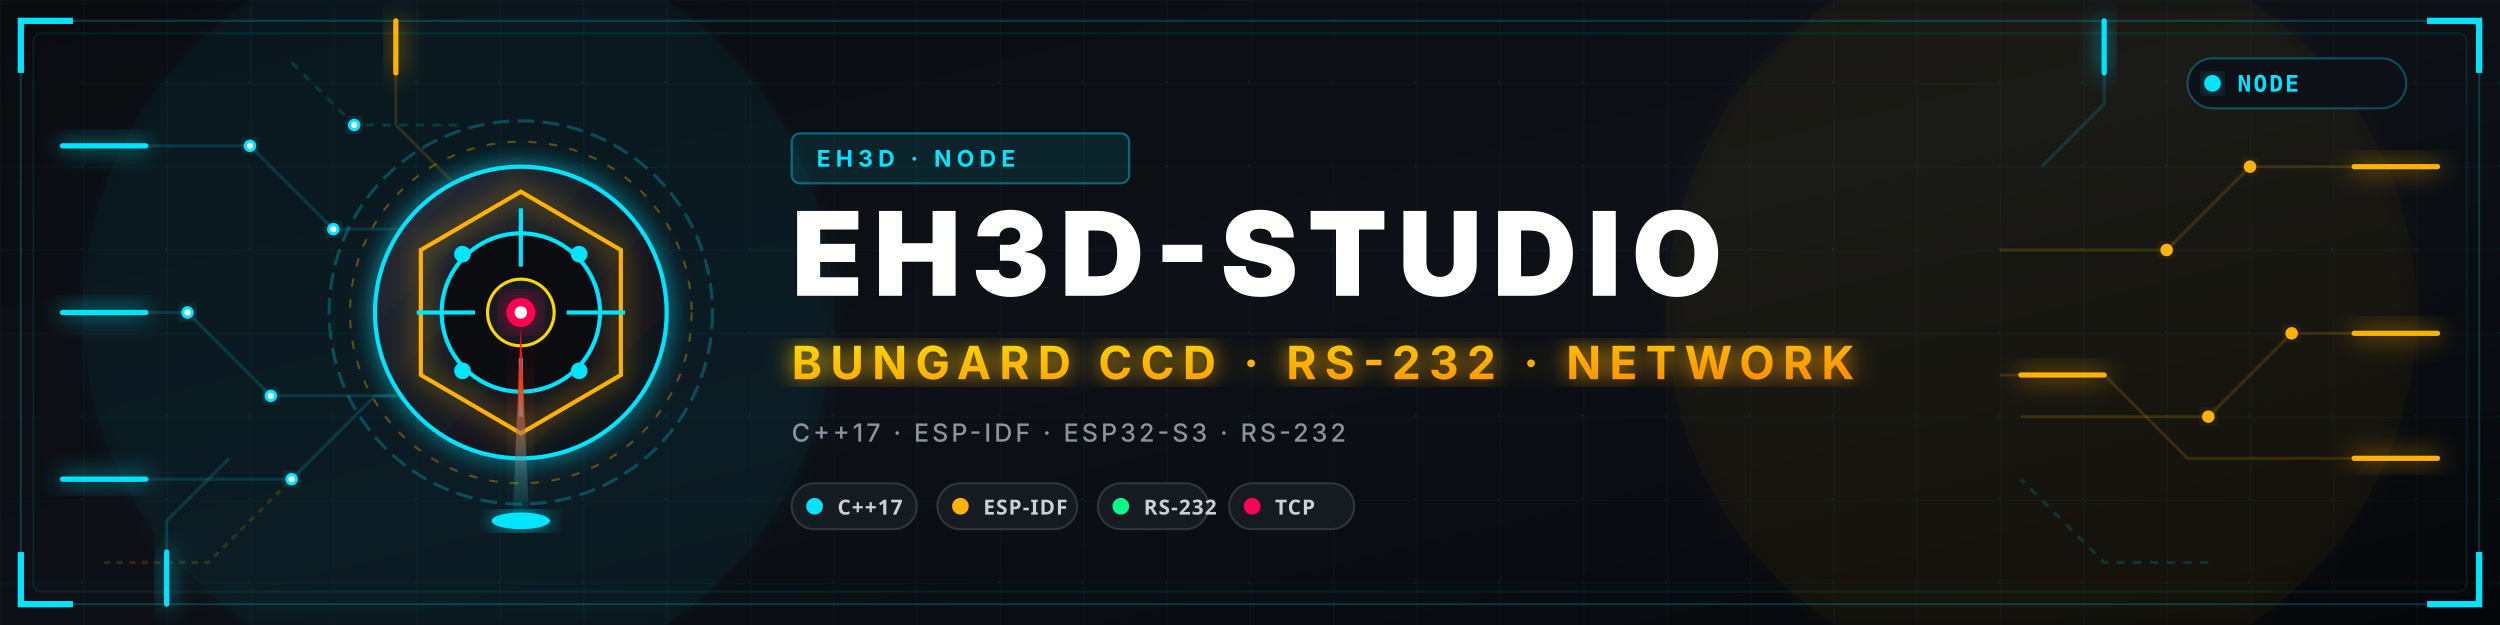
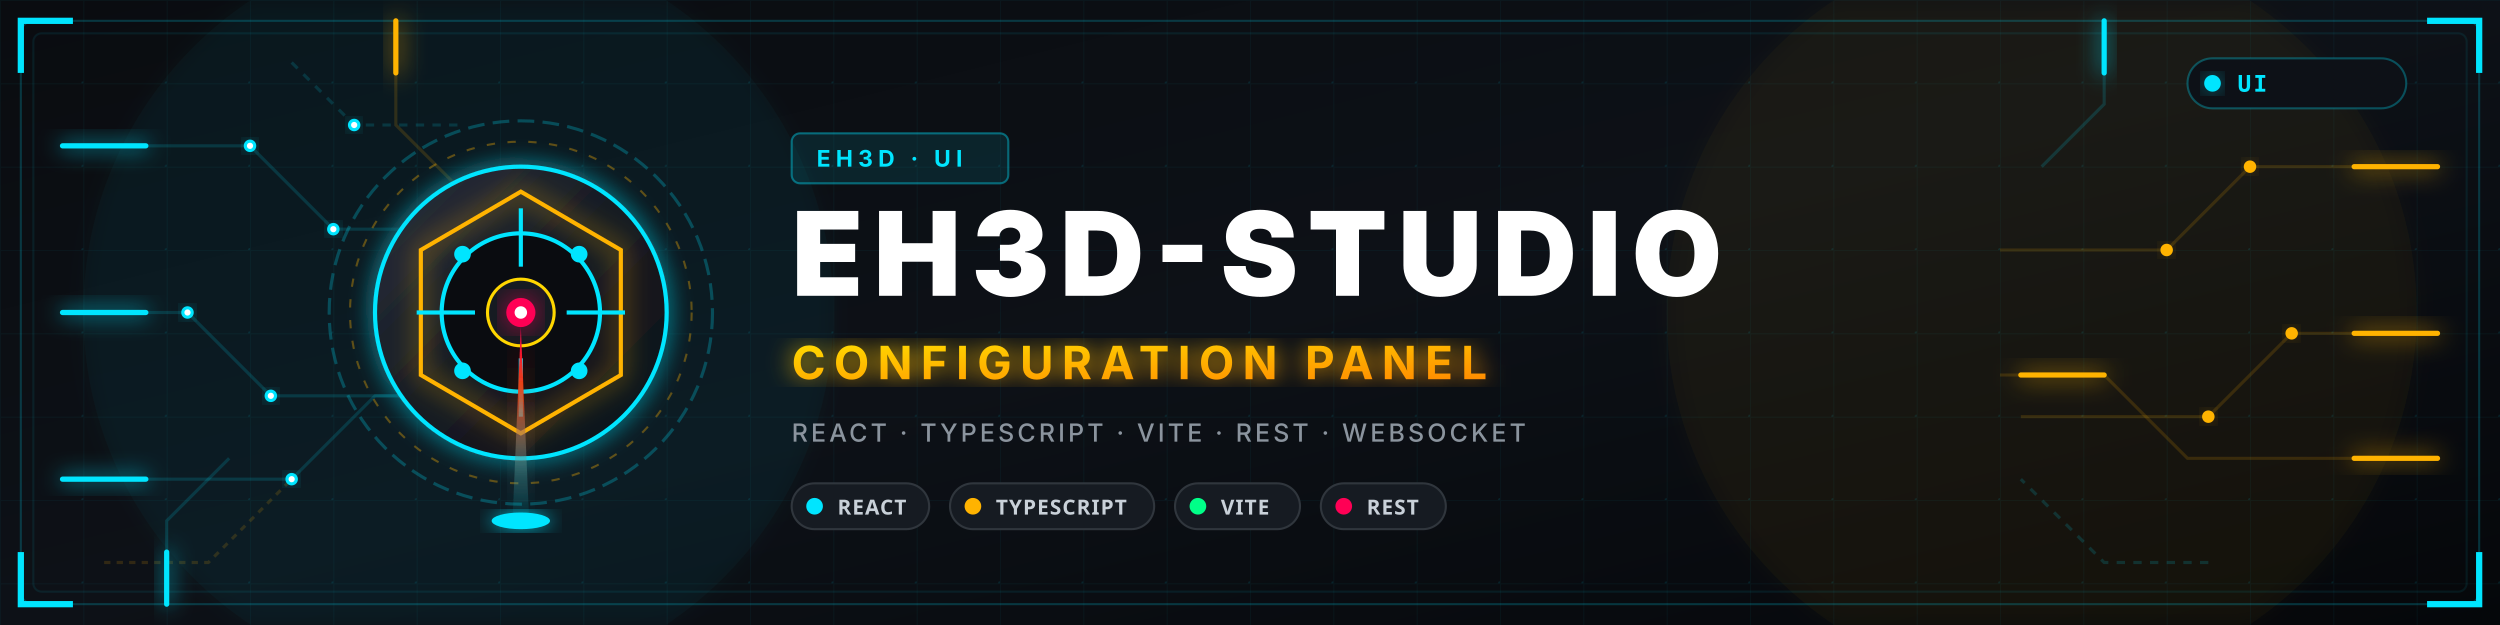
<svg xmlns="http://www.w3.org/2000/svg" viewBox="0 0 1200 300" width="100%" height="100%">
  <defs>
    <linearGradient id="bgGlow" x1="0%" y1="0%" x2="100%" y2="100%">
      <stop offset="0%" stop-color="#0A0C10" />
      <stop offset="50%" stop-color="#0D1117" />
      <stop offset="100%" stop-color="#05070A" />
    </linearGradient>
    <linearGradient id="cyanGlow" x1="0%" y1="0%" x2="100%" y2="0%">
      <stop offset="0%" stop-color="#00E5FF" stop-opacity="0.8" />
      <stop offset="100%" stop-color="#0088FF" stop-opacity="0.9" />
    </linearGradient>
    <linearGradient id="goldGlow" x1="0%" y1="0%" x2="100%" y2="100%">
      <stop offset="0%" stop-color="#FFD700" />
      <stop offset="100%" stop-color="#FF8C00" />
    </linearGradient>
    <linearGradient id="laserBeam" x1="0%" y1="0%" x2="0%" y2="100%">
      <stop offset="0%" stop-color="#FF0055" stop-opacity="1" />
      <stop offset="30%" stop-color="#FF3300" stop-opacity="0.9" />
      <stop offset="100%" stop-color="#00E5FF" stop-opacity="0" />
    </linearGradient>
    <linearGradient id="metalGradient" x1="0%" y1="0%" x2="100%" y2="100%">
      <stop offset="0%" stop-color="#2A303C" />
      <stop offset="50%" stop-color="#161B22" />
      <stop offset="100%" stop-color="#0D1117" />
    </linearGradient>
    <filter id="glowCyan" x="-20%" y="-20%" width="140%" height="140%">
      <feGaussianBlur stdDeviation="5" result="blur" />
      <feMerge>
        <feMergeNode in="blur" />
        <feMergeNode in="SourceGraphic" />
      </feMerge>
    </filter>
    <filter id="glowGold" x="-20%" y="-20%" width="140%" height="140%">
      <feGaussianBlur stdDeviation="6" result="blur" />
      <feMerge>
        <feMergeNode in="blur" />
        <feMergeNode in="SourceGraphic" />
      </feMerge>
    </filter>
    <filter id="glowLaser" x="-30%" y="-30%" width="160%" height="160%">
      <feGaussianBlur stdDeviation="8" result="blur" />
      <feMerge>
        <feMergeNode in="blur" />
        <feMergeNode in="SourceGraphic" />
      </feMerge>
    </filter>
    <pattern id="cyberGrid" width="40" height="40" patternUnits="userSpaceOnUse">
      <path d="M 40 0 L 0 0 0 40" fill="none" stroke="#00E5FF" stroke-opacity="0.04" stroke-width="1" />
      <circle cx="40" cy="40" r="1" fill="#00E5FF" fill-opacity="0.1" />
    </pattern>
    <g id="pcbNode">
      <circle cx="0" cy="0" r="3" fill="#00E5FF" filter="url(#glowCyan)" />
      <circle cx="0" cy="0" r="1.5" fill="#FFFFFF" />
    </g>
  </defs>
  <rect width="1200" height="300" fill="url(#bgGlow)" />
  <rect width="1200" height="300" fill="url(#cyberGrid)" />
  <circle cx="220" cy="150" r="180" fill="#00E5FF" fill-opacity="0.03" filter="url(#glowCyan)">
    <animate attributeName="fill-opacity" values="0.02;0.05;0.02" dur="6s" repeatCount="indefinite" />
  </circle>
  <circle cx="980" cy="150" r="180" fill="#FFB300" fill-opacity="0.03" filter="url(#glowGold)">
    <animate attributeName="fill-opacity" values="0.02;0.05;0.02" dur="6s" repeatCount="indefinite" />
  </circle>
  <rect x="10" y="10" width="1180" height="280" fill="none" stroke="#00E5FF" stroke-opacity="0.2" stroke-width="1" rx="6" />
  <rect x="16" y="16" width="1168" height="268" fill="none" stroke="#00E5FF" stroke-opacity="0.08" stroke-width="1" rx="4" />
  <path d="M 10 35 L 10 10 L 35 10" fill="none" stroke="#00E5FF" stroke-width="3">
    <animate attributeName="stroke-opacity" values="0.6;1;0.6" dur="3s" repeatCount="indefinite" />
  </path>
  <path d="M 1190 35 L 1190 10 L 1165 10" fill="none" stroke="#00E5FF" stroke-width="3">
    <animate attributeName="stroke-opacity" values="0.6;1;0.6" dur="3s" repeatCount="indefinite" />
  </path>
  <path d="M 10 265 L 10 290 L 35 290" fill="none" stroke="#00E5FF" stroke-width="3">
    <animate attributeName="stroke-opacity" values="0.6;1;0.6" dur="3s" repeatCount="indefinite" />
  </path>
  <path d="M 1190 265 L 1190 290 L 1165 290" fill="none" stroke="#00E5FF" stroke-width="3">
    <animate attributeName="stroke-opacity" values="0.6;1;0.6" dur="3s" repeatCount="indefinite" />
  </path>
  <g stroke="#00E5FF" stroke-opacity="0.15" stroke-width="1.5" fill="none">
    <path d="M 30 70 L 120 70 L 160 110 L 240 110" />
    <path d="M 30 150 L 90 150 L 130 190 L 220 190" />
    <path d="M 30 230 L 140 230 L 180 190 L 210 190" />
    <path d="M 80 290 L 80 250 L 110 220" />
    <path d="M 190 10 L 190 60 L 220 90" stroke="#FFB300" stroke-opacity="0.15" />
    <path d="M 140 30 L 170 60 L 220 60" stroke-dasharray="4,4" />
    <path d="M 50 270 L 100 270 L 140 230" stroke="#FFB300" stroke-opacity="0.15" stroke-dasharray="3,3" />
  </g>
  <g fill="none" stroke-linecap="round" stroke-linejoin="round">
    <path d="M 30 70 L 120 70 L 160 110 L 240 110" stroke="#00E5FF" stroke-width="2.5" stroke-dasharray="40, 240" filter="url(#glowCyan)">
      <animate attributeName="stroke-dashoffset" values="280;0" dur="3s" repeatCount="indefinite" />
    </path>
    <path d="M 30 150 L 90 150 L 130 190 L 220 190" stroke="#00E5FF" stroke-width="2.5" stroke-dasharray="40, 220" filter="url(#glowCyan)">
      <animate attributeName="stroke-dashoffset" values="260;0" dur="3.5s" repeatCount="indefinite" />
    </path>
    <path d="M 30 230 L 140 230 L 180 190 L 210 190" stroke="#00E5FF" stroke-width="2.5" stroke-dasharray="40, 230" filter="url(#glowCyan)">
      <animate attributeName="stroke-dashoffset" values="270;0" dur="3.2s" repeatCount="indefinite" />
    </path>
    <path d="M 80 290 L 80 250 L 110 220" stroke="#00E5FF" stroke-width="2.5" stroke-dasharray="25, 100" filter="url(#glowCyan)">
      <animate attributeName="stroke-dashoffset" values="125;0" dur="2.5s" repeatCount="indefinite" />
    </path>
    <path d="M 190 10 L 190 60 L 220 90" stroke="#FFB300" stroke-width="2.5" stroke-dasharray="25, 90" filter="url(#glowGold)">
      <animate attributeName="stroke-dashoffset" values="115;0" dur="2.8s" repeatCount="indefinite" />
    </path>
  </g>
  <use href="#pcbNode" x="120" y="70" />
  <use href="#pcbNode" x="160" y="110" />
  <use href="#pcbNode" x="90" y="150" />
  <use href="#pcbNode" x="130" y="190" />
  <use href="#pcbNode" x="140" y="230" />
  <use href="#pcbNode" x="170" y="60" />
  <g stroke="#FFB300" stroke-opacity="0.15" stroke-width="1.5" fill="none">
    <path d="M 1170 80 L 1080 80 L 1040 120 L 960 120" />
    <path d="M 1170 160 L 1100 160 L 1060 200 L 970 200" />
    <path d="M 1170 220 L 1050 220 L 1010 180 M 1010 180 L 960 180" />
    <path d="M 1010 10 L 1010 50 L 980 80" stroke="#00E5FF" stroke-opacity="0.15" />
    <path d="M 1060 270 L 1010 270 L 970 230" stroke="#00E5FF" stroke-opacity="0.15" stroke-dasharray="4,4" />
  </g>
  <g fill="none" stroke-linecap="round" stroke-linejoin="round">
    <path d="M 1170 80 L 1080 80 L 1040 120 L 960 120" stroke="#FFB300" stroke-width="2.5" stroke-dasharray="40, 230" filter="url(#glowGold)">
      <animate attributeName="stroke-dashoffset" values="0;270" dur="3.5s" repeatCount="indefinite" />
    </path>
    <path d="M 1170 160 L 1100 160 L 1060 200 L 970 200" stroke="#FFB300" stroke-width="2.5" stroke-dasharray="40, 240" filter="url(#glowGold)">
      <animate attributeName="stroke-dashoffset" values="0;280" dur="3.8s" repeatCount="indefinite" />
    </path>
    <path d="M 1170 220 L 1050 220 L 1010 180 M 1010 180 L 960 180" stroke="#FFB300" stroke-width="2.5" stroke-dasharray="40, 250" filter="url(#glowGold)">
      <animate attributeName="stroke-dashoffset" values="0;290" dur="4s" repeatCount="indefinite" />
    </path>
    <path d="M 1010 10 L 1010 50 L 980 80" stroke="#00E5FF" stroke-width="2.5" stroke-dasharray="25, 95" filter="url(#glowCyan)">
      <animate attributeName="stroke-dashoffset" values="0;120" dur="2.6s" repeatCount="indefinite" />
    </path>
  </g>
  <circle cx="1080" cy="80" r="3" fill="#FFB300" filter="url(#glowGold)" />
  <circle cx="1040" cy="120" r="3" fill="#FFB300" filter="url(#glowGold)" />
  <circle cx="1100" cy="160" r="3" fill="#FFB300" filter="url(#glowGold)" />
  <circle cx="1060" cy="200" r="3" fill="#FFB300" filter="url(#glowGold)" />
  <g transform="translate(250, 150)">
    <g>
      <circle cx="0" cy="0" r="92" fill="none" stroke="#00E5FF" stroke-opacity="0.25" stroke-width="1.5" stroke-dasharray="8,4" />
      <circle cx="0" cy="0" r="82" fill="none" stroke="#FFB300" stroke-opacity="0.35" stroke-width="1" stroke-dasharray="4,6" />
      <animateTransform attributeName="transform" type="rotate" from="0 0 0" to="360 0 0" dur="25s" repeatCount="indefinite" />
    </g>
    <circle cx="0" cy="0" r="70" fill="url(#metalGradient)" stroke="#00E5FF" stroke-width="2" filter="url(#glowCyan)" />
    <g>
      <polygon points="0,-58 48,-30 48,30 0,58 -48,30 -48,-30" fill="none" stroke="#FFB300" stroke-width="2" filter="url(#glowGold)" />
      <animateTransform attributeName="transform" type="rotate" from="360 0 0" to="0 0 0" dur="18s" repeatCount="indefinite" />
    </g>
    <circle cx="0" cy="0" r="38" fill="#0A0C10" stroke="#00E5FF" stroke-width="2" />
    <line x1="-50" y1="0" x2="-22" y2="0" stroke="#00E5FF" stroke-width="2" />
    <line x1="22" y1="0" x2="50" y2="0" stroke="#00E5FF" stroke-width="2" />
    <line x1="0" y1="-50" x2="0" y2="-22" stroke="#00E5FF" stroke-width="2" />
    <line x1="0" y1="22" x2="0" y2="50" stroke="#00E5FF" stroke-width="2" />
    <circle cx="0" cy="0" r="16" fill="#161B22" stroke="#FFD700" stroke-width="1.5" />
    <circle cx="0" cy="0" r="7" fill="#FF0055" filter="url(#glowLaser)">
      <animate attributeName="opacity" values="0.5;1;0.5" dur="1.5s" repeatCount="indefinite" />
    </circle>
    <circle cx="0" cy="0" r="3" fill="#FFFFFF" />
    <g>
      <circle cx="-28" cy="-28" r="4" fill="#00E5FF" />
      <circle cx="28" cy="-28" r="4" fill="#00E5FF" />
      <circle cx="-28" cy="28" r="4" fill="#00E5FF" />
      <circle cx="28" cy="28" r="4" fill="#00E5FF" />
      <animateTransform attributeName="transform" type="scale" values="1;1.05;1" dur="2s" repeatCount="indefinite" additive="sum" />
    </g>
  </g>
  <path d="M 250 157 L 246 250 L 254 250 Z" fill="url(#laserBeam)" filter="url(#glowLaser)">
    <animate attributeName="opacity" values="0.3;1;0.3" dur="1.2s" repeatCount="indefinite" />
  </path>
  <ellipse cx="250" cy="250" rx="14" ry="4" fill="#00E5FF" filter="url(#glowCyan)">
    <animate attributeName="rx" values="10;18;10" dur="1.2s" repeatCount="indefinite" />
    <animate attributeName="opacity" values="0.4;1;0.4" dur="1.2s" repeatCount="indefinite" />
  </ellipse>
  <g transform="translate(380, 0)">
    <g transform="translate(0, 82)">
-       <rect x="0" y="-18" width="162" height="24" rx="4" fill="#00E5FF" fill-opacity="0.1" stroke="#00E5FF" stroke-opacity="0.4" stroke-width="1">
+       <rect x="0" y="-18" width="104" height="24" rx="4" fill="#00E5FF" fill-opacity="0.1" stroke="#00E5FF" stroke-opacity="0.4" stroke-width="1">
        <animate attributeName="stroke-opacity" values="0.3;0.8;0.3" dur="4s" repeatCount="indefinite" />
      </rect>
-       <text x="12" y="-2" font-family="'Inter', 'Segoe UI', 'Roboto', sans-serif" font-weight="700" font-size="11" fill="#00E5FF" letter-spacing="2.5">EH3D · NODE</text>
-     </g>
-     <text x="0" y="142" font-family="'Inter', 'Segoe UI', 'Roboto', sans-serif" font-weight="900" font-size="56" fill="#FFFFFF" letter-spacing="5">EH3D-STUDIO</text>
-     <text x="0" y="182" font-family="'Inter', 'Segoe UI', 'Roboto', sans-serif" font-weight="700" font-size="22" fill="url(#goldGlow)" letter-spacing="4" filter="url(#glowGold)">BUNGARD CCD · RS-232 · NETWORK</text>
-     <text x="0" y="212" font-family="'Inter', 'Segoe UI', 'Roboto', sans-serif" font-weight="500" font-size="12" fill="#8B949E" letter-spacing="1.5">C++17 · ESP-IDF · ESP32-S3 · RS-232</text>
+       <text x="12" y="-2" font-family="'Inter', 'Segoe UI', 'Roboto', sans-serif" font-weight="700" font-size="11" fill="#00E5FF" letter-spacing="2.5">EH3D · UI</text>
+     </g>
+     <text x="0" y="142" font-family="'Inter', 'Segoe UI', 'Roboto', sans-serif" font-weight="900" font-size="56" fill="#FFFFFF" letter-spacing="5.0">EH3D-STUDIO</text>
+     <text x="0" y="182" font-family="'Inter', 'Segoe UI', 'Roboto', sans-serif" font-weight="700" font-size="22" fill="url(#goldGlow)" letter-spacing="4" filter="url(#glowGold)">CONFIGURATION PANEL</text>
+     <text x="0" y="212" font-family="'Inter', 'Segoe UI', 'Roboto', sans-serif" font-weight="500" font-size="12" fill="#8B949E" letter-spacing="1.5">REACT · TYPESCRIPT · VITE · REST · WEBSOCKET</text>
    <g transform="translate(0, 232)">
-       <rect x="0" y="0" width="60" height="22" rx="11" fill="#161B22" stroke="#30363D" stroke-width="1" />
+       <rect x="0" y="0" width="66" height="22" rx="11" fill="#161B22" stroke="#30363D" stroke-width="1" />
      <circle cx="11" cy="11" r="4" fill="#00E5FF">
        <animate attributeName="opacity" values="0.5;1;0.5" dur="2.0s" repeatCount="indefinite" />
      </circle>
-       <text x="22" y="15" font-family="sans-serif" font-weight="600" font-size="10" fill="#C9D1D9" letter-spacing="0.5">C++17</text>
-       <rect x="70" y="0" width="67" height="22" rx="11" fill="#161B22" stroke="#30363D" stroke-width="1" />
-       <circle cx="81" cy="11" r="4" fill="#FFB300">
+       <text x="22" y="15" font-family="sans-serif" font-weight="600" font-size="10" fill="#C9D1D9" letter-spacing="0.5">REACT</text>
+       <rect x="76" y="0" width="98" height="22" rx="11" fill="#161B22" stroke="#30363D" stroke-width="1" />
+       <circle cx="87" cy="11" r="4" fill="#FFB300">
        <animate attributeName="opacity" values="0.5;1;0.5" dur="2.2s" repeatCount="indefinite" />
      </circle>
-       <text x="92" y="15" font-family="sans-serif" font-weight="600" font-size="10" fill="#C9D1D9" letter-spacing="0.5">ESP-IDF</text>
-       <rect x="147" y="0" width="53" height="22" rx="11" fill="#161B22" stroke="#30363D" stroke-width="1" />
-       <circle cx="158" cy="11" r="4" fill="#00FF88">
+       <text x="98" y="15" font-family="sans-serif" font-weight="600" font-size="10" fill="#C9D1D9" letter-spacing="0.5">TYPESCRIPT</text>
+       <rect x="184" y="0" width="60" height="22" rx="11" fill="#161B22" stroke="#30363D" stroke-width="1" />
+       <circle cx="195" cy="11" r="4" fill="#00FF88">
        <animate attributeName="opacity" values="0.5;1;0.5" dur="2.4s" repeatCount="indefinite" />
      </circle>
-       <text x="169" y="15" font-family="sans-serif" font-weight="600" font-size="10" fill="#C9D1D9" letter-spacing="0.5">RS-232</text>
-       <rect x="210" y="0" width="60" height="22" rx="11" fill="#161B22" stroke="#30363D" stroke-width="1" />
-       <circle cx="221" cy="11" r="4" fill="#FF0055">
+       <text x="206" y="15" font-family="sans-serif" font-weight="600" font-size="10" fill="#C9D1D9" letter-spacing="0.5">VITE</text>
+       <rect x="254" y="0" width="60" height="22" rx="11" fill="#161B22" stroke="#30363D" stroke-width="1" />
+       <circle cx="265" cy="11" r="4" fill="#FF0055">
        <animate attributeName="opacity" values="0.5;1;0.5" dur="2.6s" repeatCount="indefinite" />
      </circle>
-       <text x="232" y="15" font-family="sans-serif" font-weight="600" font-size="10" fill="#C9D1D9" letter-spacing="0.5">TCP</text>
+       <text x="276" y="15" font-family="sans-serif" font-weight="600" font-size="10" fill="#C9D1D9" letter-spacing="0.5">REST</text>
    </g>
  </g>
  <g transform="translate(1060, 42)">
    <rect x="-10" y="-14" width="105" height="24" rx="12" fill="#0D1117" stroke="#00E5FF" stroke-opacity="0.3" stroke-width="1" />
    <circle cx="2" cy="-2" r="4" fill="#00E5FF" filter="url(#glowGold)">
      <animate attributeName="opacity" values="0.3;1;0.3" dur="1.5s" repeatCount="indefinite" />
    </circle>
-     <text x="14" y="2" font-family="monospace" font-weight="700" font-size="11" fill="#00E5FF" letter-spacing="1">NODE</text>
+     <text x="14" y="2" font-family="monospace" font-weight="700" font-size="11" fill="#00E5FF" letter-spacing="1">UI</text>
  </g>
</svg>
